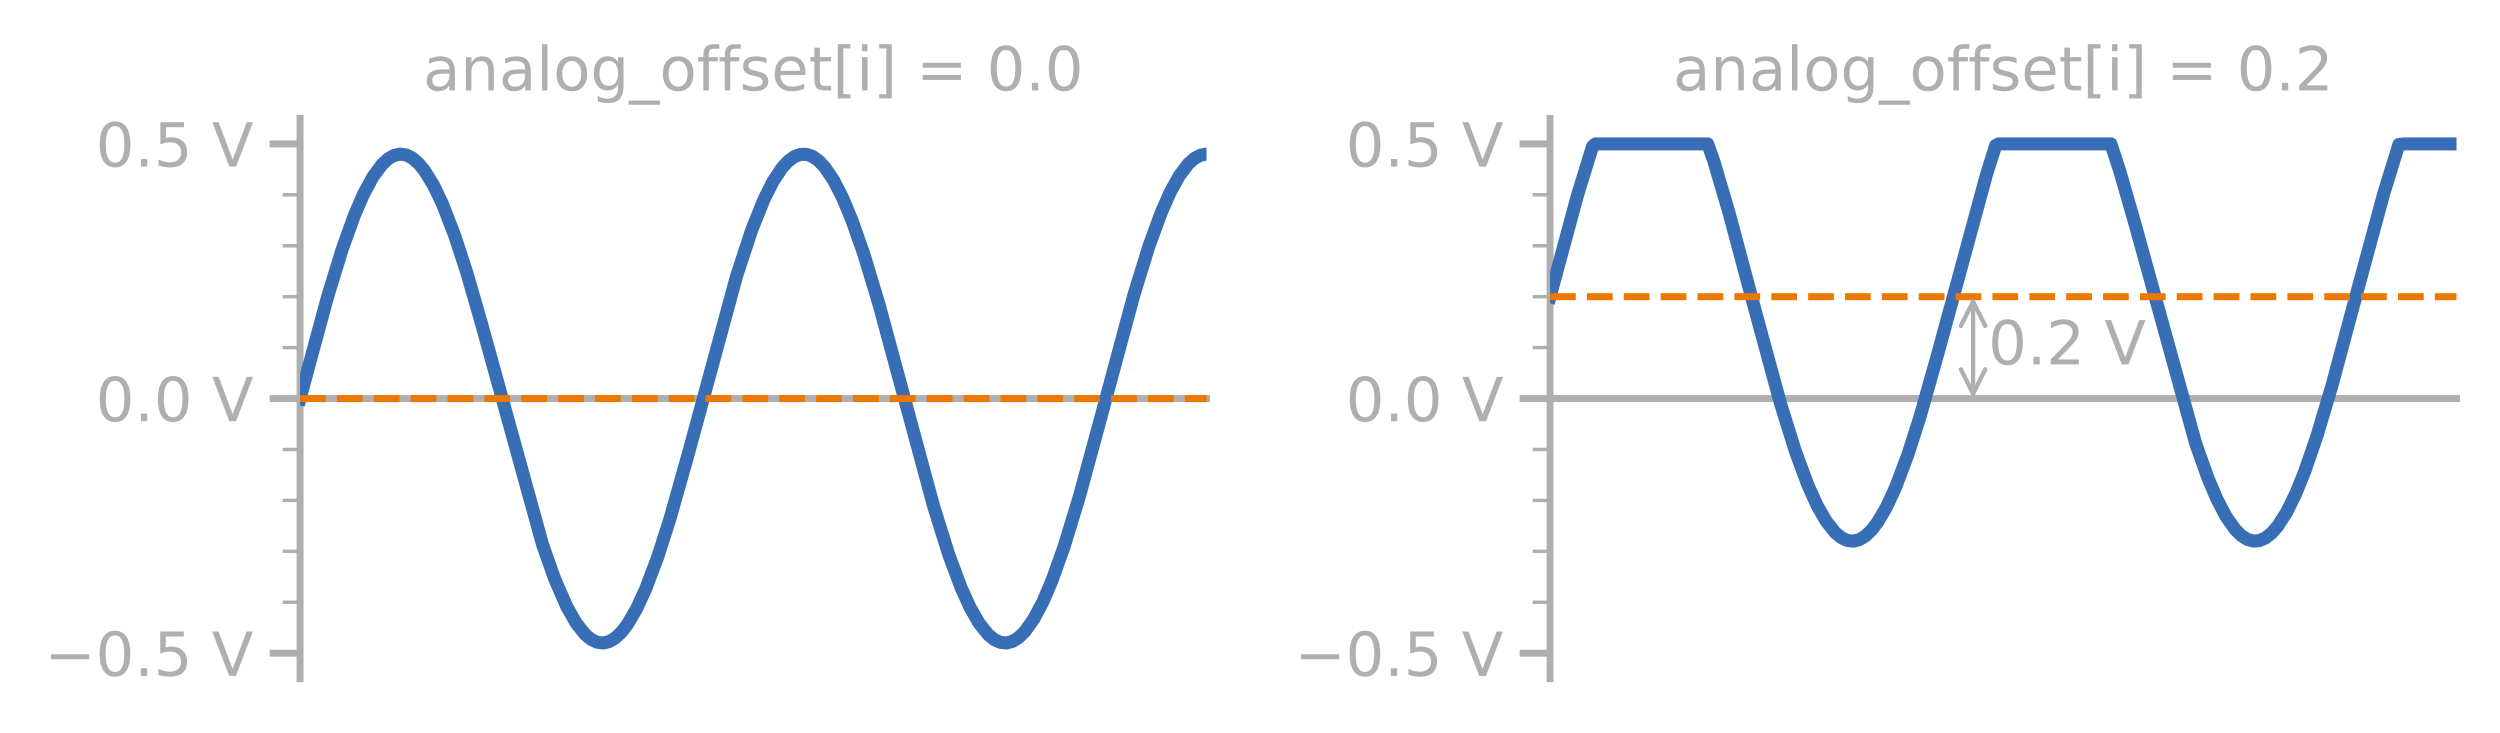
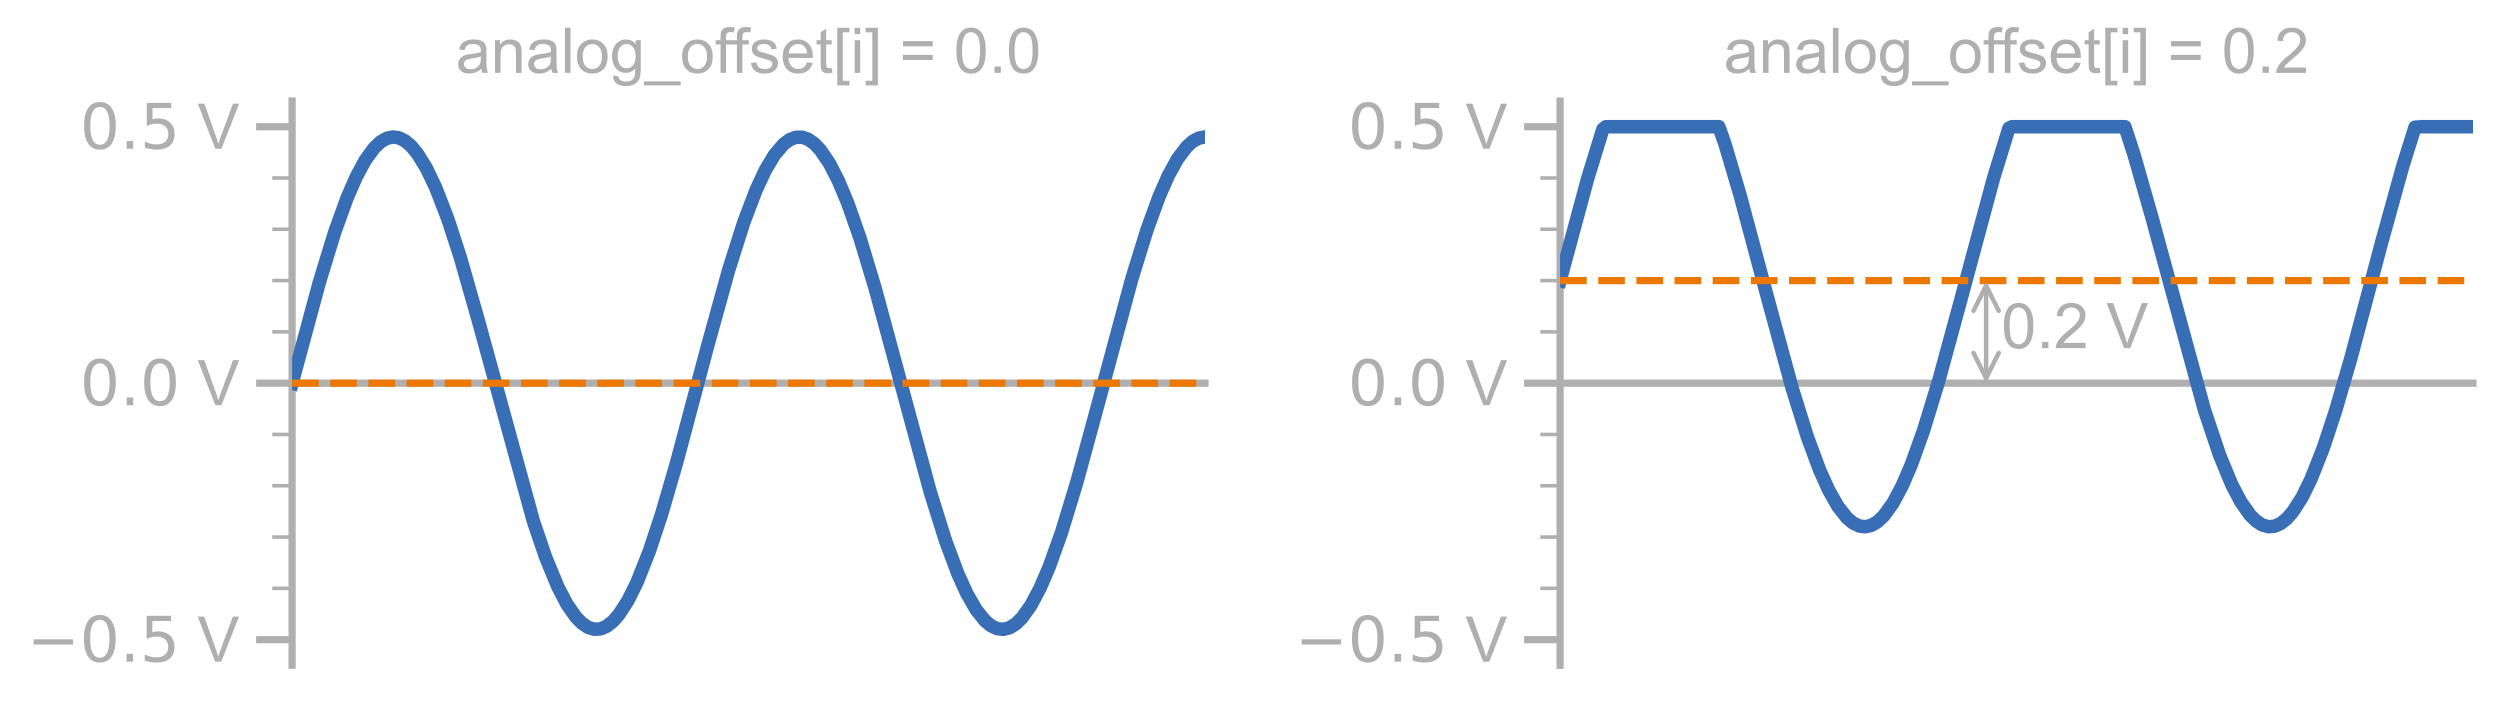
- <svg xmlns="http://www.w3.org/2000/svg" xmlns:xlink="http://www.w3.org/1999/xlink" width="287.53pt" height="84.267pt" viewBox="0 0 287.53 84.267" version="1.1">
+ <svg xmlns="http://www.w3.org/2000/svg" xmlns:xlink="http://www.w3.org/1999/xlink" width="277.829pt" height="77.981pt" viewBox="0 0 277.829 77.981" version="1.1">
  <defs>
    <style type="text/css">*{stroke-linejoin: round; stroke-linecap: butt}</style>
  </defs>
  <g id="figure_1">
    <g id="patch_1">
-       <path d="M 0 84.267  L 287.53 84.267  L 287.53 0  L 0 0  L 0 84.267  z " style="fill: none" />
+       <path d="M 0 77.981  L 277.829 77.981  L 277.829 0  L 0 0  L 0 77.981  z " style="fill: none" />
    </g>
    <g id="axes_1">
      <g id="patch_2">
-         <path d="M 34.511 78.056  L 138.765 78.056  L 138.765 13.622  L 34.511 13.622  L 34.511 78.056  z " style="fill: none" />
+         <path d="M 32.46 73.935  L 133.915 73.935  L 133.915 11.231  L 32.46 11.231  L 32.46 73.935  z " style="fill: none" />
      </g>
      <g id="matplotlib.axis_1" />
      <g id="matplotlib.axis_2">
        <g id="ytick_1">
          <g id="line2d_1">
            <defs>
-               <path id="m5d12e44355" d="M 0 0  L -3.5 0  " style="stroke: #afafaf; stroke-width: 0.8" />
+               <path id="m28d0543c07" d="M 0 0  L -4 0  " style="stroke: #afafaf; stroke-width: 0.8" />
            </defs>
            <g>
-               <use xlink:href="#m5d12e44355" x="34.511" y="75.127" style="fill: #afafaf; stroke: #afafaf; stroke-width: 0.8" />
+               <use xlink:href="#m28d0543c07" x="32.46" y="71.084" style="fill: #afafaf; stroke: #afafaf; stroke-width: 0.8" />
            </g>
          </g>
          <g id="text_1">
-             <g style="fill: #afafaf" transform="translate(5.130762 77.78649) scale(0.07 -0.07)">
+             <g style="fill: #afafaf" transform="translate(3 73.58971) scale(0.07 -0.07)">
              <defs>
                <path id="DejaVuSans-2212" d="M 678 2272  L 4684 2272  L 4684 1741  L 678 1741  L 678 2272  z " transform="scale(0.015625)" />
                <path id="DejaVuSans-30" d="M 2034 4250  Q 1547 4250 1301 3770  Q 1056 3291 1056 2328  Q 1056 1369 1301 889  Q 1547 409 2034 409  Q 2525 409 2770 889  Q 3016 1369 3016 2328  Q 3016 3291 2770 3770  Q 2525 4250 2034 4250  z M 2034 4750  Q 2819 4750 3233 4129  Q 3647 3509 3647 2328  Q 3647 1150 3233 529  Q 2819 -91 2034 -91  Q 1250 -91 836 529  Q 422 1150 422 2328  Q 422 3509 836 4129  Q 1250 4750 2034 4750  z " transform="scale(0.015625)" />
                <path id="DejaVuSans-2e" d="M 684 794  L 1344 794  L 1344 0  L 684 0  L 684 794  z " transform="scale(0.015625)" />
                <path id="DejaVuSans-35" d="M 691 4666  L 3169 4666  L 3169 4134  L 1269 4134  L 1269 2991  Q 1406 3038 1543 3061  Q 1681 3084 1819 3084  Q 2600 3084 3056 2656  Q 3513 2228 3513 1497  Q 3513 744 3044 326  Q 2575 -91 1722 -91  Q 1428 -91 1123 -41  Q 819 9 494 109  L 494 744  Q 775 591 1075 516  Q 1375 441 1709 441  Q 2250 441 2565 725  Q 2881 1009 2881 1497  Q 2881 1984 2565 2268  Q 2250 2553 1709 2553  Q 1456 2553 1204 2497  Q 953 2441 691 2322  L 691 4666  z " transform="scale(0.015625)" />
-                 <path id="DejaVuSans-20" transform="scale(0.015625)" />
-                 <path id="DejaVuSans-56" d="M 1831 0  L 50 4666  L 709 4666  L 2188 738  L 3669 4666  L 4325 4666  L 2547 0  L 1831 0  z " transform="scale(0.015625)" />
+                 <path id="ArialMT-20" transform="scale(0.015625)" />
+                 <path id="ArialMT-56" d="M 1803 0  L 28 4581  L 684 4581  L 1875 1253  Q 2019 853 2116 503  Q 2222 878 2363 1253  L 3600 4581  L 4219 4581  L 2425 0  L 1803 0  z " transform="scale(0.015625)" />
              </defs>
              <use xlink:href="#DejaVuSans-2212" transform="translate(0 0.78125)" />
              <use xlink:href="#DejaVuSans-30" transform="translate(83.78906 0.78125)" />
              <use xlink:href="#DejaVuSans-2e" transform="translate(147.4121 0.78125)" />
              <use xlink:href="#DejaVuSans-35" transform="translate(179.1992 0.78125)" />
-               <use xlink:href="#DejaVuSans-20" transform="translate(242.8223 0.78125)" />
-               <use xlink:href="#DejaVuSans-56" transform="translate(274.6094 0.78125)" />
+               <use xlink:href="#ArialMT-20" transform="translate(242.8223 0.78125)" />
+               <use xlink:href="#ArialMT-56" transform="translate(270.6055 0.78125)" />
            </g>
          </g>
        </g>
        <g id="ytick_2">
          <g id="line2d_2">
            <g>
-               <use xlink:href="#m5d12e44355" x="34.511" y="45.839" style="fill: #afafaf; stroke: #afafaf; stroke-width: 0.8" />
+               <use xlink:href="#m28d0543c07" x="32.46" y="42.583" style="fill: #afafaf; stroke: #afafaf; stroke-width: 0.8" />
            </g>
          </g>
          <g id="text_2">
-             <g style="fill: #afafaf" transform="translate(11.01076 48.49824) scale(0.07 -0.07)">
+             <g style="fill: #afafaf" transform="translate(8.88 45.08804) scale(0.07 -0.07)">
              <use xlink:href="#DejaVuSans-30" transform="translate(0 0.78125)" />
              <use xlink:href="#DejaVuSans-2e" transform="translate(63.62305 0.78125)" />
              <use xlink:href="#DejaVuSans-30" transform="translate(95.41016 0.78125)" />
-               <use xlink:href="#DejaVuSans-20" transform="translate(159.0332 0.78125)" />
-               <use xlink:href="#DejaVuSans-56" transform="translate(190.8203 0.78125)" />
+               <use xlink:href="#ArialMT-20" transform="translate(159.0332 0.78125)" />
+               <use xlink:href="#ArialMT-56" transform="translate(186.8164 0.78125)" />
            </g>
          </g>
        </g>
        <g id="ytick_3">
          <g id="line2d_3">
            <g>
-               <use xlink:href="#m5d12e44355" x="34.511" y="16.551" style="fill: #afafaf; stroke: #afafaf; stroke-width: 0.8" />
+               <use xlink:href="#m28d0543c07" x="32.46" y="14.081" style="fill: #afafaf; stroke: #afafaf; stroke-width: 0.8" />
            </g>
          </g>
          <g id="text_3">
-             <g style="fill: #afafaf" transform="translate(11.01076 19.20999) scale(0.07 -0.07)">
+             <g style="fill: #afafaf" transform="translate(8.88 16.58637) scale(0.07 -0.07)">
              <use xlink:href="#DejaVuSans-30" transform="translate(0 0.78125)" />
              <use xlink:href="#DejaVuSans-2e" transform="translate(63.62305 0.78125)" />
              <use xlink:href="#DejaVuSans-35" transform="translate(95.41016 0.78125)" />
-               <use xlink:href="#DejaVuSans-20" transform="translate(159.0332 0.78125)" />
-               <use xlink:href="#DejaVuSans-56" transform="translate(190.8203 0.78125)" />
+               <use xlink:href="#ArialMT-20" transform="translate(159.0332 0.78125)" />
+               <use xlink:href="#ArialMT-56" transform="translate(186.8164 0.78125)" />
            </g>
          </g>
        </g>
        <g id="ytick_4">
          <g id="line2d_4">
            <defs>
-               <path id="macd63ed958" d="M 0 0  L -2 0  " style="stroke: #afafaf; stroke-width: 0.4" />
+               <path id="m42f741a710" d="M 0 0  L -2.2 0  " style="stroke: #afafaf; stroke-width: 0.4" />
            </defs>
            <g>
-               <use xlink:href="#macd63ed958" x="34.511" y="69.269" style="fill: #afafaf; stroke: #afafaf; stroke-width: 0.4" />
+               <use xlink:href="#m42f741a710" x="32.46" y="65.384" style="fill: #afafaf; stroke: #afafaf; stroke-width: 0.4" />
            </g>
          </g>
        </g>
        <g id="ytick_5">
          <g id="line2d_5">
            <g>
-               <use xlink:href="#macd63ed958" x="34.511" y="63.412" style="fill: #afafaf; stroke: #afafaf; stroke-width: 0.4" />
+               <use xlink:href="#m42f741a710" x="32.46" y="59.684" style="fill: #afafaf; stroke: #afafaf; stroke-width: 0.4" />
            </g>
          </g>
        </g>
        <g id="ytick_6">
          <g id="line2d_6">
            <g>
-               <use xlink:href="#macd63ed958" x="34.511" y="57.554" style="fill: #afafaf; stroke: #afafaf; stroke-width: 0.4" />
+               <use xlink:href="#m42f741a710" x="32.46" y="53.983" style="fill: #afafaf; stroke: #afafaf; stroke-width: 0.4" />
            </g>
          </g>
        </g>
        <g id="ytick_7">
          <g id="line2d_7">
            <g>
-               <use xlink:href="#macd63ed958" x="34.511" y="51.696" style="fill: #afafaf; stroke: #afafaf; stroke-width: 0.4" />
+               <use xlink:href="#m42f741a710" x="32.46" y="48.283" style="fill: #afafaf; stroke: #afafaf; stroke-width: 0.4" />
            </g>
          </g>
        </g>
        <g id="ytick_8">
          <g id="line2d_8">
            <g>
-               <use xlink:href="#macd63ed958" x="34.511" y="39.981" style="fill: #afafaf; stroke: #afafaf; stroke-width: 0.4" />
+               <use xlink:href="#m42f741a710" x="32.46" y="36.882" style="fill: #afafaf; stroke: #afafaf; stroke-width: 0.4" />
            </g>
          </g>
        </g>
        <g id="ytick_9">
          <g id="line2d_9">
            <g>
-               <use xlink:href="#macd63ed958" x="34.511" y="34.123" style="fill: #afafaf; stroke: #afafaf; stroke-width: 0.4" />
+               <use xlink:href="#m42f741a710" x="32.46" y="31.182" style="fill: #afafaf; stroke: #afafaf; stroke-width: 0.4" />
            </g>
          </g>
        </g>
        <g id="ytick_10">
          <g id="line2d_10">
            <g>
-               <use xlink:href="#macd63ed958" x="34.511" y="28.266" style="fill: #afafaf; stroke: #afafaf; stroke-width: 0.4" />
+               <use xlink:href="#m42f741a710" x="32.46" y="25.482" style="fill: #afafaf; stroke: #afafaf; stroke-width: 0.4" />
            </g>
          </g>
        </g>
        <g id="ytick_11">
          <g id="line2d_11">
            <g>
-               <use xlink:href="#macd63ed958" x="34.511" y="22.408" style="fill: #afafaf; stroke: #afafaf; stroke-width: 0.4" />
+               <use xlink:href="#m42f741a710" x="32.46" y="19.781" style="fill: #afafaf; stroke: #afafaf; stroke-width: 0.4" />
            </g>
          </g>
        </g>
      </g>
      <g id="patch_3">
-         <path d="M 34.511 78.056  L 34.511 13.622  " style="fill: none; stroke: #afafaf; stroke-width: 0.8; stroke-linejoin: miter; stroke-linecap: square" />
+         <path d="M 32.46 73.935  L 32.46 11.231  " style="fill: none; stroke: #afafaf; stroke-width: 0.8; stroke-linejoin: miter; stroke-linecap: square" />
      </g>
      <g id="patch_4">
-         <path d="M 34.511 45.839  L 138.765 45.839  " style="fill: none; stroke: #afafaf; stroke-width: 0.8; stroke-linejoin: miter; stroke-linecap: square" />
+         <path d="M 32.46 42.583  L 133.915 42.583  " style="fill: none; stroke: #afafaf; stroke-width: 0.8; stroke-linejoin: miter; stroke-linecap: square" />
      </g>
      <g id="text_4">
-         <g style="fill: #afafaf" transform="translate(48.66245 10.4) scale(0.07 -0.07)">
+         <g style="fill: #afafaf" transform="translate(50.65696 8.095781) scale(0.07 -0.07)">
          <defs>
-             <path id="DejaVuSans-61" d="M 2194 1759  Q 1497 1759 1228 1600  Q 959 1441 959 1056  Q 959 750 1161 570  Q 1363 391 1709 391  Q 2188 391 2477 730  Q 2766 1069 2766 1631  L 2766 1759  L 2194 1759  z M 3341 1997  L 3341 0  L 2766 0  L 2766 531  Q 2569 213 2275 61  Q 1981 -91 1556 -91  Q 1019 -91 701 211  Q 384 513 384 1019  Q 384 1609 779 1909  Q 1175 2209 1959 2209  L 2766 2209  L 2766 2266  Q 2766 2663 2505 2880  Q 2244 3097 1772 3097  Q 1472 3097 1187 3025  Q 903 2953 641 2809  L 641 3341  Q 956 3463 1253 3523  Q 1550 3584 1831 3584  Q 2591 3584 2966 3190  Q 3341 2797 3341 1997  z " transform="scale(0.015625)" />
-             <path id="DejaVuSans-6e" d="M 3513 2113  L 3513 0  L 2938 0  L 2938 2094  Q 2938 2591 2744 2837  Q 2550 3084 2163 3084  Q 1697 3084 1428 2787  Q 1159 2491 1159 1978  L 1159 0  L 581 0  L 581 3500  L 1159 3500  L 1159 2956  Q 1366 3272 1645 3428  Q 1925 3584 2291 3584  Q 2894 3584 3203 3211  Q 3513 2838 3513 2113  z " transform="scale(0.015625)" />
-             <path id="DejaVuSans-6c" d="M 603 4863  L 1178 4863  L 1178 0  L 603 0  L 603 4863  z " transform="scale(0.015625)" />
-             <path id="DejaVuSans-6f" d="M 1959 3097  Q 1497 3097 1228 2736  Q 959 2375 959 1747  Q 959 1119 1226 758  Q 1494 397 1959 397  Q 2419 397 2687 759  Q 2956 1122 2956 1747  Q 2956 2369 2687 2733  Q 2419 3097 1959 3097  z M 1959 3584  Q 2709 3584 3137 3096  Q 3566 2609 3566 1747  Q 3566 888 3137 398  Q 2709 -91 1959 -91  Q 1206 -91 779 398  Q 353 888 353 1747  Q 353 2609 779 3096  Q 1206 3584 1959 3584  z " transform="scale(0.015625)" />
-             <path id="DejaVuSans-67" d="M 2906 1791  Q 2906 2416 2648 2759  Q 2391 3103 1925 3103  Q 1463 3103 1205 2759  Q 947 2416 947 1791  Q 947 1169 1205 825  Q 1463 481 1925 481  Q 2391 481 2648 825  Q 2906 1169 2906 1791  z M 3481 434  Q 3481 -459 3084 -895  Q 2688 -1331 1869 -1331  Q 1566 -1331 1297 -1286  Q 1028 -1241 775 -1147  L 775 -588  Q 1028 -725 1275 -790  Q 1522 -856 1778 -856  Q 2344 -856 2625 -561  Q 2906 -266 2906 331  L 2906 616  Q 2728 306 2450 153  Q 2172 0 1784 0  Q 1141 0 747 490  Q 353 981 353 1791  Q 353 2603 747 3093  Q 1141 3584 1784 3584  Q 2172 3584 2450 3431  Q 2728 3278 2906 2969  L 2906 3500  L 3481 3500  L 3481 434  z " transform="scale(0.015625)" />
-             <path id="DejaVuSans-5f" d="M 3263 -1063  L 3263 -1509  L -63 -1509  L -63 -1063  L 3263 -1063  z " transform="scale(0.015625)" />
-             <path id="DejaVuSans-66" d="M 2375 4863  L 2375 4384  L 1825 4384  Q 1516 4384 1395 4259  Q 1275 4134 1275 3809  L 1275 3500  L 2222 3500  L 2222 3053  L 1275 3053  L 1275 0  L 697 0  L 697 3053  L 147 3053  L 147 3500  L 697 3500  L 697 3744  Q 697 4328 969 4595  Q 1241 4863 1831 4863  L 2375 4863  z " transform="scale(0.015625)" />
-             <path id="DejaVuSans-73" d="M 2834 3397  L 2834 2853  Q 2591 2978 2328 3040  Q 2066 3103 1784 3103  Q 1356 3103 1142 2972  Q 928 2841 928 2578  Q 928 2378 1081 2264  Q 1234 2150 1697 2047  L 1894 2003  Q 2506 1872 2764 1633  Q 3022 1394 3022 966  Q 3022 478 2636 193  Q 2250 -91 1575 -91  Q 1294 -91 989 -36  Q 684 19 347 128  L 347 722  Q 666 556 975 473  Q 1284 391 1588 391  Q 1994 391 2212 530  Q 2431 669 2431 922  Q 2431 1156 2273 1281  Q 2116 1406 1581 1522  L 1381 1569  Q 847 1681 609 1914  Q 372 2147 372 2553  Q 372 3047 722 3315  Q 1072 3584 1716 3584  Q 2034 3584 2315 3537  Q 2597 3491 2834 3397  z " transform="scale(0.015625)" />
-             <path id="DejaVuSans-65" d="M 3597 1894  L 3597 1613  L 953 1613  Q 991 1019 1311 708  Q 1631 397 2203 397  Q 2534 397 2845 478  Q 3156 559 3463 722  L 3463 178  Q 3153 47 2828 -22  Q 2503 -91 2169 -91  Q 1331 -91 842 396  Q 353 884 353 1716  Q 353 2575 817 3079  Q 1281 3584 2069 3584  Q 2775 3584 3186 3129  Q 3597 2675 3597 1894  z M 3022 2063  Q 3016 2534 2758 2815  Q 2500 3097 2075 3097  Q 1594 3097 1305 2825  Q 1016 2553 972 2059  L 3022 2063  z " transform="scale(0.015625)" />
-             <path id="DejaVuSans-74" d="M 1172 4494  L 1172 3500  L 2356 3500  L 2356 3053  L 1172 3053  L 1172 1153  Q 1172 725 1289 603  Q 1406 481 1766 481  L 2356 481  L 2356 0  L 1766 0  Q 1100 0 847 248  Q 594 497 594 1153  L 594 3053  L 172 3053  L 172 3500  L 594 3500  L 594 4494  L 1172 4494  z " transform="scale(0.015625)" />
-             <path id="DejaVuSans-5b" d="M 550 4863  L 1875 4863  L 1875 4416  L 1125 4416  L 1125 -397  L 1875 -397  L 1875 -844  L 550 -844  L 550 4863  z " transform="scale(0.015625)" />
-             <path id="DejaVuSans-69" d="M 603 3500  L 1178 3500  L 1178 0  L 603 0  L 603 3500  z M 603 4863  L 1178 4863  L 1178 4134  L 603 4134  L 603 4863  z " transform="scale(0.015625)" />
-             <path id="DejaVuSans-5d" d="M 1947 4863  L 1947 -844  L 622 -844  L 622 -397  L 1369 -397  L 1369 4416  L 622 4416  L 622 4863  L 1947 4863  z " transform="scale(0.015625)" />
-             <path id="DejaVuSans-3d" d="M 678 2906  L 4684 2906  L 4684 2381  L 678 2381  L 678 2906  z M 678 1631  L 4684 1631  L 4684 1100  L 678 1100  L 678 1631  z " transform="scale(0.015625)" />
+             <path id="ArialMT-61" d="M 2588 409  Q 2275 144 1986 34  Q 1697 -75 1366 -75  Q 819 -75 525 192  Q 231 459 231 875  Q 231 1119 342 1320  Q 453 1522 633 1644  Q 813 1766 1038 1828  Q 1203 1872 1538 1913  Q 2219 1994 2541 2106  Q 2544 2222 2544 2253  Q 2544 2597 2384 2738  Q 2169 2928 1744 2928  Q 1347 2928 1158 2789  Q 969 2650 878 2297  L 328 2372  Q 403 2725 575 2942  Q 747 3159 1072 3276  Q 1397 3394 1825 3394  Q 2250 3394 2515 3294  Q 2781 3194 2906 3042  Q 3031 2891 3081 2659  Q 3109 2516 3109 2141  L 3109 1391  Q 3109 606 3145 398  Q 3181 191 3288 0  L 2700 0  Q 2613 175 2588 409  z M 2541 1666  Q 2234 1541 1622 1453  Q 1275 1403 1131 1340  Q 988 1278 909 1158  Q 831 1038 831 891  Q 831 666 1001 516  Q 1172 366 1500 366  Q 1825 366 2078 508  Q 2331 650 2450 897  Q 2541 1088 2541 1459  L 2541 1666  z " transform="scale(0.015625)" />
+             <path id="ArialMT-6e" d="M 422 0  L 422 3319  L 928 3319  L 928 2847  Q 1294 3394 1984 3394  Q 2284 3394 2536 3286  Q 2788 3178 2913 3003  Q 3038 2828 3088 2588  Q 3119 2431 3119 2041  L 3119 0  L 2556 0  L 2556 2019  Q 2556 2363 2490 2533  Q 2425 2703 2258 2804  Q 2091 2906 1866 2906  Q 1506 2906 1245 2678  Q 984 2450 984 1813  L 984 0  L 422 0  z " transform="scale(0.015625)" />
+             <path id="ArialMT-6c" d="M 409 0  L 409 4581  L 972 4581  L 972 0  L 409 0  z " transform="scale(0.015625)" />
+             <path id="ArialMT-6f" d="M 213 1659  Q 213 2581 725 3025  Q 1153 3394 1769 3394  Q 2453 3394 2887 2945  Q 3322 2497 3322 1706  Q 3322 1066 3130 698  Q 2938 331 2570 128  Q 2203 -75 1769 -75  Q 1072 -75 642 372  Q 213 819 213 1659  z M 791 1659  Q 791 1022 1069 705  Q 1347 388 1769 388  Q 2188 388 2466 706  Q 2744 1025 2744 1678  Q 2744 2294 2464 2611  Q 2184 2928 1769 2928  Q 1347 2928 1069 2612  Q 791 2297 791 1659  z " transform="scale(0.015625)" />
+             <path id="ArialMT-67" d="M 319 -275  L 866 -356  Q 900 -609 1056 -725  Q 1266 -881 1628 -881  Q 2019 -881 2231 -725  Q 2444 -569 2519 -288  Q 2563 -116 2559 434  Q 2191 0 1641 0  Q 956 0 581 494  Q 206 988 206 1678  Q 206 2153 378 2554  Q 550 2956 876 3175  Q 1203 3394 1644 3394  Q 2231 3394 2613 2919  L 2613 3319  L 3131 3319  L 3131 450  Q 3131 -325 2973 -648  Q 2816 -972 2473 -1159  Q 2131 -1347 1631 -1347  Q 1038 -1347 672 -1080  Q 306 -813 319 -275  z M 784 1719  Q 784 1066 1043 766  Q 1303 466 1694 466  Q 2081 466 2343 764  Q 2606 1063 2606 1700  Q 2606 2309 2336 2618  Q 2066 2928 1684 2928  Q 1309 2928 1046 2623  Q 784 2319 784 1719  z " transform="scale(0.015625)" />
+             <path id="ArialMT-5f" d="M -97 -1272  L -97 -866  L 3631 -866  L 3631 -1272  L -97 -1272  z " transform="scale(0.015625)" />
+             <path id="ArialMT-66" d="M 556 0  L 556 2881  L 59 2881  L 59 3319  L 556 3319  L 556 3672  Q 556 4006 616 4169  Q 697 4388 901 4523  Q 1106 4659 1475 4659  Q 1713 4659 2000 4603  L 1916 4113  Q 1741 4144 1584 4144  Q 1328 4144 1222 4034  Q 1116 3925 1116 3625  L 1116 3319  L 1763 3319  L 1763 2881  L 1116 2881  L 1116 0  L 556 0  z " transform="scale(0.015625)" />
+             <path id="ArialMT-73" d="M 197 991  L 753 1078  Q 800 744 1014 566  Q 1228 388 1613 388  Q 2000 388 2187 545  Q 2375 703 2375 916  Q 2375 1106 2209 1216  Q 2094 1291 1634 1406  Q 1016 1563 777 1677  Q 538 1791 414 1992  Q 291 2194 291 2438  Q 291 2659 392 2848  Q 494 3038 669 3163  Q 800 3259 1026 3326  Q 1253 3394 1513 3394  Q 1903 3394 2198 3281  Q 2494 3169 2634 2976  Q 2775 2784 2828 2463  L 2278 2388  Q 2241 2644 2061 2787  Q 1881 2931 1553 2931  Q 1166 2931 1000 2803  Q 834 2675 834 2503  Q 834 2394 903 2306  Q 972 2216 1119 2156  Q 1203 2125 1616 2013  Q 2213 1853 2448 1751  Q 2684 1650 2818 1456  Q 2953 1263 2953 975  Q 2953 694 2789 445  Q 2625 197 2315 61  Q 2006 -75 1616 -75  Q 969 -75 630 194  Q 291 463 197 991  z " transform="scale(0.015625)" />
+             <path id="ArialMT-65" d="M 2694 1069  L 3275 997  Q 3138 488 2766 206  Q 2394 -75 1816 -75  Q 1088 -75 661 373  Q 234 822 234 1631  Q 234 2469 665 2931  Q 1097 3394 1784 3394  Q 2450 3394 2872 2941  Q 3294 2488 3294 1666  Q 3294 1616 3291 1516  L 816 1516  Q 847 969 1125 678  Q 1403 388 1819 388  Q 2128 388 2347 550  Q 2566 713 2694 1069  z M 847 1978  L 2700 1978  Q 2663 2397 2488 2606  Q 2219 2931 1791 2931  Q 1403 2931 1139 2672  Q 875 2413 847 1978  z " transform="scale(0.015625)" />
+             <path id="ArialMT-74" d="M 1650 503  L 1731 6  Q 1494 -44 1306 -44  Q 1000 -44 831 53  Q 663 150 594 308  Q 525 466 525 972  L 525 2881  L 113 2881  L 113 3319  L 525 3319  L 525 4141  L 1084 4478  L 1084 3319  L 1650 3319  L 1650 2881  L 1084 2881  L 1084 941  Q 1084 700 1114 631  Q 1144 563 1211 522  Q 1278 481 1403 481  Q 1497 481 1650 503  z " transform="scale(0.015625)" />
+             <path id="ArialMT-5b" d="M 434 -1272  L 434 4581  L 1675 4581  L 1675 4116  L 997 4116  L 997 -806  L 1675 -806  L 1675 -1272  L 434 -1272  z " transform="scale(0.015625)" />
+             <path id="ArialMT-69" d="M 425 3934  L 425 4581  L 988 4581  L 988 3934  L 425 3934  z M 425 0  L 425 3319  L 988 3319  L 988 0  L 425 0  z " transform="scale(0.015625)" />
+             <path id="ArialMT-5d" d="M 1363 -1272  L 122 -1272  L 122 -806  L 800 -806  L 800 4116  L 122 4116  L 122 4581  L 1363 4581  L 1363 -1272  z " transform="scale(0.015625)" />
+             <path id="ArialMT-3d" d="M 3381 2694  L 356 2694  L 356 3219  L 3381 3219  L 3381 2694  z M 3381 1303  L 356 1303  L 356 1828  L 3381 1828  L 3381 1303  z " transform="scale(0.015625)" />
+             <path id="ArialMT-30" d="M 266 2259  Q 266 3072 433 3567  Q 600 4063 929 4331  Q 1259 4600 1759 4600  Q 2128 4600 2406 4451  Q 2684 4303 2865 4023  Q 3047 3744 3150 3342  Q 3253 2941 3253 2259  Q 3253 1453 3087 958  Q 2922 463 2592 192  Q 2263 -78 1759 -78  Q 1097 -78 719 397  Q 266 969 266 2259  z M 844 2259  Q 844 1131 1108 757  Q 1372 384 1759 384  Q 2147 384 2411 759  Q 2675 1134 2675 2259  Q 2675 3391 2411 3762  Q 2147 4134 1753 4134  Q 1366 4134 1134 3806  Q 844 3388 844 2259  z " transform="scale(0.015625)" />
+             <path id="ArialMT-2e" d="M 581 0  L 581 641  L 1222 641  L 1222 0  L 581 0  z " transform="scale(0.015625)" />
          </defs>
-           <use xlink:href="#DejaVuSans-61" />
-           <use xlink:href="#DejaVuSans-6e" x="61.279" />
-           <use xlink:href="#DejaVuSans-61" x="124.658" />
-           <use xlink:href="#DejaVuSans-6c" x="185.938" />
-           <use xlink:href="#DejaVuSans-6f" x="213.721" />
-           <use xlink:href="#DejaVuSans-67" x="274.902" />
-           <use xlink:href="#DejaVuSans-5f" x="338.379" />
-           <use xlink:href="#DejaVuSans-6f" x="388.379" />
-           <use xlink:href="#DejaVuSans-66" x="449.561" />
-           <use xlink:href="#DejaVuSans-66" x="484.766" />
-           <use xlink:href="#DejaVuSans-73" x="519.971" />
-           <use xlink:href="#DejaVuSans-65" x="572.07" />
-           <use xlink:href="#DejaVuSans-74" x="633.594" />
-           <use xlink:href="#DejaVuSans-5b" x="672.803" />
-           <use xlink:href="#DejaVuSans-69" x="711.816" />
-           <use xlink:href="#DejaVuSans-5d" x="739.6" />
-           <use xlink:href="#DejaVuSans-20" x="778.613" />
-           <use xlink:href="#DejaVuSans-3d" x="810.4" />
-           <use xlink:href="#DejaVuSans-20" x="894.189" />
-           <use xlink:href="#DejaVuSans-30" x="925.977" />
-           <use xlink:href="#DejaVuSans-2e" x="989.6" />
-           <use xlink:href="#DejaVuSans-30" x="1021.387" />
+           <use xlink:href="#ArialMT-61" />
+           <use xlink:href="#ArialMT-6e" transform="translate(55.61523 0)" />
+           <use xlink:href="#ArialMT-61" transform="translate(111.2305 0)" />
+           <use xlink:href="#ArialMT-6c" transform="translate(166.8457 0)" />
+           <use xlink:href="#ArialMT-6f" transform="translate(189.0625 0)" />
+           <use xlink:href="#ArialMT-67" transform="translate(244.6777 0)" />
+           <use xlink:href="#ArialMT-5f" transform="translate(300.293 0)" />
+           <use xlink:href="#ArialMT-6f" transform="translate(355.9082 0)" />
+           <use xlink:href="#ArialMT-66" transform="translate(411.5234 0)" />
+           <use xlink:href="#ArialMT-66" transform="translate(437.5566 0)" />
+           <use xlink:href="#ArialMT-73" transform="translate(465.3398 0)" />
+           <use xlink:href="#ArialMT-65" transform="translate(515.3398 0)" />
+           <use xlink:href="#ArialMT-74" transform="translate(570.9551 0)" />
+           <use xlink:href="#ArialMT-5b" transform="translate(598.7383 0)" />
+           <use xlink:href="#ArialMT-69" transform="translate(626.5215 0)" />
+           <use xlink:href="#ArialMT-5d" transform="translate(648.7383 0)" />
+           <use xlink:href="#ArialMT-20" transform="translate(676.5215 0)" />
+           <use xlink:href="#ArialMT-3d" transform="translate(704.3047 0)" />
+           <use xlink:href="#ArialMT-20" transform="translate(762.7031 0)" />
+           <use xlink:href="#ArialMT-30" transform="translate(790.4863 0)" />
+           <use xlink:href="#ArialMT-2e" transform="translate(846.1016 0)" />
+           <use xlink:href="#ArialMT-30" transform="translate(873.8848 0)" />
        </g>
      </g>
      <g id="line2d_12">
-         <path d="M 34.511 45.839  L 37.649 34.232  L 39.392 28.557  L 40.787 24.695  L 41.833 22.288  L 42.879 20.353  L 43.925 18.93  L 44.622 18.28  L 45.32 17.877  L 46.017 17.724  L 46.714 17.821  L 47.412 18.169  L 48.109 18.765  L 48.807 19.602  L 49.853 21.294  L 50.899 23.48  L 52.293 27.084  L 53.688 31.356  L 55.431 37.403  L 62.405 62.651  L 63.8 66.588  L 65.194 69.785  L 66.24 71.628  L 67.286 72.952  L 67.984 73.534  L 68.681 73.868  L 69.378 73.952  L 70.076 73.785  L 70.773 73.367  L 71.471 72.704  L 72.168 71.801  L 73.214 70.014  L 74.26 67.742  L 75.655 64.037  L 77.049 59.683  L 79.141 52.28  L 84.72 31.738  L 86.464 26.433  L 87.858 22.954  L 88.904 20.874  L 89.95 19.296  L 90.648 18.539  L 91.345 18.026  L 92.042 17.761  L 92.74 17.747  L 93.437 17.984  L 94.135 18.47  L 94.832 19.2  L 95.878 20.74  L 96.924 22.783  L 97.97 25.29  L 99.365 29.264  L 101.108 35.045  L 103.549 44.067  L 107.384 58.247  L 109.128 63.811  L 110.522 67.556  L 111.568 69.862  L 112.614 71.686  L 113.66 72.991  L 114.358 73.559  L 115.055 73.879  L 115.753 73.949  L 116.45 73.768  L 117.147 73.337  L 117.845 72.66  L 118.891 71.198  L 119.937 69.227  L 120.983 66.786  L 122.377 62.887  L 124.121 57.176  L 126.562 48.199  L 130.397 33.964  L 132.14 28.325  L 133.535 24.502  L 134.581 22.128  L 135.627 20.23  L 136.673 18.846  L 137.371 18.223  L 138.068 17.848  L 138.765 17.722  L 138.765 17.722  " clip-path="url(#p742993626d)" style="fill: none; stroke: #376eb5; stroke-width: 1.5; stroke-linecap: square" />
+         <path d="M 32.46 42.583  L 35.514 31.288  L 37.21 25.765  L 38.568 22.007  L 39.586 19.664  L 40.604 17.781  L 41.621 16.397  L 42.3 15.765  L 42.979 15.372  L 43.657 15.223  L 44.336 15.318  L 45.015 15.657  L 45.693 16.236  L 46.372 17.051  L 47.39 18.698  L 48.408 20.824  L 49.765 24.331  L 51.122 28.489  L 53.158 35.617  L 59.266 57.889  L 60.623 61.879  L 61.98 65.182  L 62.998 67.136  L 64.016 68.596  L 64.695 69.281  L 65.373 69.727  L 66.052 69.931  L 66.731 69.89  L 67.409 69.605  L 68.088 69.079  L 68.766 68.316  L 69.784 66.743  L 70.802 64.685  L 72.16 61.259  L 73.517 57.166  L 75.213 51.338  L 78.607 38.572  L 80.982 29.995  L 82.678 24.655  L 84.036 21.089  L 85.053 18.911  L 86.071 17.209  L 87.089 16.016  L 87.768 15.517  L 88.447 15.259  L 89.125 15.245  L 89.804 15.476  L 90.482 15.949  L 91.161 16.66  L 92.179 18.158  L 93.197 20.147  L 94.215 22.586  L 95.572 26.454  L 97.269 32.079  L 99.644 40.859  L 103.376 54.658  L 105.073 60.072  L 106.43 63.716  L 107.448 65.961  L 108.466 67.736  L 109.484 69.006  L 110.163 69.559  L 110.841 69.87  L 111.52 69.938  L 112.199 69.762  L 112.877 69.342  L 113.556 68.684  L 114.574 67.261  L 115.592 65.343  L 116.61 62.968  L 117.967 59.173  L 119.663 53.615  L 122.039 44.88  L 125.771 31.027  L 127.468 25.539  L 128.825 21.819  L 129.843 19.508  L 130.861 17.661  L 131.879 16.315  L 132.557 15.709  L 133.236 15.343  L 133.915 15.221  L 133.915 15.221  " clip-path="url(#p9d0cc5100d)" style="fill: none; stroke: #376eb5; stroke-width: 1.5; stroke-linecap: square" />
      </g>
      <g id="line2d_13">
-         <path d="M 34.511 45.839  L 138.765 45.839  " clip-path="url(#p742993626d)" style="fill: none; stroke-dasharray: 2.96,1.28; stroke-dashoffset: 0; stroke: #ed7800; stroke-width: 0.8" />
+         <path d="M 32.46 42.583  L 133.915 42.583  " clip-path="url(#p9d0cc5100d)" style="fill: none; stroke-dasharray: 2.96,1.28; stroke-dashoffset: 0; stroke: #ed7800; stroke-width: 0.8" />
      </g>
    </g>
    <g id="axes_2">
      <g id="patch_5">
-         <path d="M 178.276 78.056  L 282.53 78.056  L 282.53 13.622  L 178.276 13.622  L 178.276 78.056  z " style="fill: none" />
+         <path d="M 173.375 73.935  L 274.829 73.935  L 274.829 11.231  L 173.375 11.231  L 173.375 73.935  z " style="fill: none" />
      </g>
      <g id="matplotlib.axis_3" />
      <g id="matplotlib.axis_4">
        <g id="ytick_12">
          <g id="line2d_14">
            <g>
-               <use xlink:href="#m5d12e44355" x="178.276" y="75.127" style="fill: #afafaf; stroke: #afafaf; stroke-width: 0.8" />
+               <use xlink:href="#m28d0543c07" x="173.375" y="71.084" style="fill: #afafaf; stroke: #afafaf; stroke-width: 0.8" />
            </g>
          </g>
          <g id="text_5">
-             <g style="fill: #afafaf" transform="translate(148.896 77.78649) scale(0.07 -0.07)">
+             <g style="fill: #afafaf" transform="translate(143.9145 73.58971) scale(0.07 -0.07)">
              <use xlink:href="#DejaVuSans-2212" transform="translate(0 0.78125)" />
              <use xlink:href="#DejaVuSans-30" transform="translate(83.78906 0.78125)" />
              <use xlink:href="#DejaVuSans-2e" transform="translate(147.4121 0.78125)" />
              <use xlink:href="#DejaVuSans-35" transform="translate(179.1992 0.78125)" />
-               <use xlink:href="#DejaVuSans-20" transform="translate(242.8223 0.78125)" />
-               <use xlink:href="#DejaVuSans-56" transform="translate(274.6094 0.78125)" />
+               <use xlink:href="#ArialMT-20" transform="translate(242.8223 0.78125)" />
+               <use xlink:href="#ArialMT-56" transform="translate(270.6055 0.78125)" />
            </g>
          </g>
        </g>
        <g id="ytick_13">
          <g id="line2d_15">
            <g>
-               <use xlink:href="#m5d12e44355" x="178.276" y="45.839" style="fill: #afafaf; stroke: #afafaf; stroke-width: 0.8" />
+               <use xlink:href="#m28d0543c07" x="173.375" y="42.583" style="fill: #afafaf; stroke: #afafaf; stroke-width: 0.8" />
            </g>
          </g>
          <g id="text_6">
-             <g style="fill: #afafaf" transform="translate(154.776 48.49824) scale(0.07 -0.07)">
+             <g style="fill: #afafaf" transform="translate(149.7945 45.08804) scale(0.07 -0.07)">
              <use xlink:href="#DejaVuSans-30" transform="translate(0 0.78125)" />
              <use xlink:href="#DejaVuSans-2e" transform="translate(63.62305 0.78125)" />
              <use xlink:href="#DejaVuSans-30" transform="translate(95.41016 0.78125)" />
-               <use xlink:href="#DejaVuSans-20" transform="translate(159.0332 0.78125)" />
-               <use xlink:href="#DejaVuSans-56" transform="translate(190.8203 0.78125)" />
+               <use xlink:href="#ArialMT-20" transform="translate(159.0332 0.78125)" />
+               <use xlink:href="#ArialMT-56" transform="translate(186.8164 0.78125)" />
            </g>
          </g>
        </g>
        <g id="ytick_14">
          <g id="line2d_16">
            <g>
-               <use xlink:href="#m5d12e44355" x="178.276" y="16.551" style="fill: #afafaf; stroke: #afafaf; stroke-width: 0.8" />
+               <use xlink:href="#m28d0543c07" x="173.375" y="14.081" style="fill: #afafaf; stroke: #afafaf; stroke-width: 0.8" />
            </g>
          </g>
          <g id="text_7">
-             <g style="fill: #afafaf" transform="translate(154.776 19.20999) scale(0.07 -0.07)">
+             <g style="fill: #afafaf" transform="translate(149.7945 16.58637) scale(0.07 -0.07)">
              <use xlink:href="#DejaVuSans-30" transform="translate(0 0.78125)" />
              <use xlink:href="#DejaVuSans-2e" transform="translate(63.62305 0.78125)" />
              <use xlink:href="#DejaVuSans-35" transform="translate(95.41016 0.78125)" />
-               <use xlink:href="#DejaVuSans-20" transform="translate(159.0332 0.78125)" />
-               <use xlink:href="#DejaVuSans-56" transform="translate(190.8203 0.78125)" />
+               <use xlink:href="#ArialMT-20" transform="translate(159.0332 0.78125)" />
+               <use xlink:href="#ArialMT-56" transform="translate(186.8164 0.78125)" />
            </g>
          </g>
        </g>
        <g id="ytick_15">
          <g id="line2d_17">
            <g>
-               <use xlink:href="#macd63ed958" x="178.276" y="69.269" style="fill: #afafaf; stroke: #afafaf; stroke-width: 0.4" />
+               <use xlink:href="#m42f741a710" x="173.375" y="65.384" style="fill: #afafaf; stroke: #afafaf; stroke-width: 0.4" />
            </g>
          </g>
        </g>
        <g id="ytick_16">
          <g id="line2d_18">
            <g>
-               <use xlink:href="#macd63ed958" x="178.276" y="63.412" style="fill: #afafaf; stroke: #afafaf; stroke-width: 0.4" />
+               <use xlink:href="#m42f741a710" x="173.375" y="59.684" style="fill: #afafaf; stroke: #afafaf; stroke-width: 0.4" />
            </g>
          </g>
        </g>
        <g id="ytick_17">
          <g id="line2d_19">
            <g>
-               <use xlink:href="#macd63ed958" x="178.276" y="57.554" style="fill: #afafaf; stroke: #afafaf; stroke-width: 0.4" />
+               <use xlink:href="#m42f741a710" x="173.375" y="53.983" style="fill: #afafaf; stroke: #afafaf; stroke-width: 0.4" />
            </g>
          </g>
        </g>
        <g id="ytick_18">
          <g id="line2d_20">
            <g>
-               <use xlink:href="#macd63ed958" x="178.276" y="51.696" style="fill: #afafaf; stroke: #afafaf; stroke-width: 0.4" />
+               <use xlink:href="#m42f741a710" x="173.375" y="48.283" style="fill: #afafaf; stroke: #afafaf; stroke-width: 0.4" />
            </g>
          </g>
        </g>
        <g id="ytick_19">
          <g id="line2d_21">
            <g>
-               <use xlink:href="#macd63ed958" x="178.276" y="39.981" style="fill: #afafaf; stroke: #afafaf; stroke-width: 0.4" />
+               <use xlink:href="#m42f741a710" x="173.375" y="36.882" style="fill: #afafaf; stroke: #afafaf; stroke-width: 0.4" />
            </g>
          </g>
        </g>
        <g id="ytick_20">
          <g id="line2d_22">
            <g>
-               <use xlink:href="#macd63ed958" x="178.276" y="34.123" style="fill: #afafaf; stroke: #afafaf; stroke-width: 0.4" />
+               <use xlink:href="#m42f741a710" x="173.375" y="31.182" style="fill: #afafaf; stroke: #afafaf; stroke-width: 0.4" />
            </g>
          </g>
        </g>
        <g id="ytick_21">
          <g id="line2d_23">
            <g>
-               <use xlink:href="#macd63ed958" x="178.276" y="28.266" style="fill: #afafaf; stroke: #afafaf; stroke-width: 0.4" />
+               <use xlink:href="#m42f741a710" x="173.375" y="25.482" style="fill: #afafaf; stroke: #afafaf; stroke-width: 0.4" />
            </g>
          </g>
        </g>
        <g id="ytick_22">
          <g id="line2d_24">
            <g>
-               <use xlink:href="#macd63ed958" x="178.276" y="22.408" style="fill: #afafaf; stroke: #afafaf; stroke-width: 0.4" />
+               <use xlink:href="#m42f741a710" x="173.375" y="19.781" style="fill: #afafaf; stroke: #afafaf; stroke-width: 0.4" />
            </g>
          </g>
        </g>
      </g>
      <g id="patch_6">
-         <path d="M 178.276 78.056  L 178.276 13.622  " style="fill: none; stroke: #afafaf; stroke-width: 0.8; stroke-linejoin: miter; stroke-linecap: square" />
+         <path d="M 173.375 73.935  L 173.375 11.231  " style="fill: none; stroke: #afafaf; stroke-width: 0.8; stroke-linejoin: miter; stroke-linecap: square" />
      </g>
      <g id="patch_7">
-         <path d="M 178.276 45.839  L 282.53 45.839  " style="fill: none; stroke: #afafaf; stroke-width: 0.8; stroke-linejoin: miter; stroke-linecap: square" />
+         <path d="M 173.375 42.583  L 274.829 42.583  " style="fill: none; stroke: #afafaf; stroke-width: 0.8; stroke-linejoin: miter; stroke-linecap: square" />
      </g>
      <g id="text_8">
-         <g style="fill: #afafaf" transform="translate(192.4277 10.4) scale(0.07 -0.07)">
+         <g style="fill: #afafaf" transform="translate(191.5715 8.095781) scale(0.07 -0.07)">
          <defs>
-             <path id="DejaVuSans-32" d="M 1228 531  L 3431 531  L 3431 0  L 469 0  L 469 531  Q 828 903 1448 1529  Q 2069 2156 2228 2338  Q 2531 2678 2651 2914  Q 2772 3150 2772 3378  Q 2772 3750 2511 3984  Q 2250 4219 1831 4219  Q 1534 4219 1204 4116  Q 875 4013 500 3803  L 500 4441  Q 881 4594 1212 4672  Q 1544 4750 1819 4750  Q 2544 4750 2975 4387  Q 3406 4025 3406 3419  Q 3406 3131 3298 2873  Q 3191 2616 2906 2266  Q 2828 2175 2409 1742  Q 1991 1309 1228 531  z " transform="scale(0.015625)" />
+             <path id="ArialMT-32" d="M 3222 541  L 3222 0  L 194 0  Q 188 203 259 391  Q 375 700 629 1000  Q 884 1300 1366 1694  Q 2113 2306 2375 2664  Q 2638 3022 2638 3341  Q 2638 3675 2398 3904  Q 2159 4134 1775 4134  Q 1369 4134 1125 3890  Q 881 3647 878 3216  L 300 3275  Q 359 3922 746 4261  Q 1134 4600 1788 4600  Q 2447 4600 2831 4234  Q 3216 3869 3216 3328  Q 3216 3053 3103 2787  Q 2991 2522 2730 2228  Q 2469 1934 1863 1422  Q 1356 997 1212 845  Q 1069 694 975 541  L 3222 541  z " transform="scale(0.015625)" />
          </defs>
-           <use xlink:href="#DejaVuSans-61" />
-           <use xlink:href="#DejaVuSans-6e" x="61.279" />
-           <use xlink:href="#DejaVuSans-61" x="124.658" />
-           <use xlink:href="#DejaVuSans-6c" x="185.938" />
-           <use xlink:href="#DejaVuSans-6f" x="213.721" />
-           <use xlink:href="#DejaVuSans-67" x="274.902" />
-           <use xlink:href="#DejaVuSans-5f" x="338.379" />
-           <use xlink:href="#DejaVuSans-6f" x="388.379" />
-           <use xlink:href="#DejaVuSans-66" x="449.561" />
-           <use xlink:href="#DejaVuSans-66" x="484.766" />
-           <use xlink:href="#DejaVuSans-73" x="519.971" />
-           <use xlink:href="#DejaVuSans-65" x="572.07" />
-           <use xlink:href="#DejaVuSans-74" x="633.594" />
-           <use xlink:href="#DejaVuSans-5b" x="672.803" />
-           <use xlink:href="#DejaVuSans-69" x="711.816" />
-           <use xlink:href="#DejaVuSans-5d" x="739.6" />
-           <use xlink:href="#DejaVuSans-20" x="778.613" />
-           <use xlink:href="#DejaVuSans-3d" x="810.4" />
-           <use xlink:href="#DejaVuSans-20" x="894.189" />
-           <use xlink:href="#DejaVuSans-30" x="925.977" />
-           <use xlink:href="#DejaVuSans-2e" x="989.6" />
-           <use xlink:href="#DejaVuSans-32" x="1021.387" />
+           <use xlink:href="#ArialMT-61" />
+           <use xlink:href="#ArialMT-6e" transform="translate(55.61523 0)" />
+           <use xlink:href="#ArialMT-61" transform="translate(111.2305 0)" />
+           <use xlink:href="#ArialMT-6c" transform="translate(166.8457 0)" />
+           <use xlink:href="#ArialMT-6f" transform="translate(189.0625 0)" />
+           <use xlink:href="#ArialMT-67" transform="translate(244.6777 0)" />
+           <use xlink:href="#ArialMT-5f" transform="translate(300.293 0)" />
+           <use xlink:href="#ArialMT-6f" transform="translate(355.9082 0)" />
+           <use xlink:href="#ArialMT-66" transform="translate(411.5234 0)" />
+           <use xlink:href="#ArialMT-66" transform="translate(437.5566 0)" />
+           <use xlink:href="#ArialMT-73" transform="translate(465.3398 0)" />
+           <use xlink:href="#ArialMT-65" transform="translate(515.3398 0)" />
+           <use xlink:href="#ArialMT-74" transform="translate(570.9551 0)" />
+           <use xlink:href="#ArialMT-5b" transform="translate(598.7383 0)" />
+           <use xlink:href="#ArialMT-69" transform="translate(626.5215 0)" />
+           <use xlink:href="#ArialMT-5d" transform="translate(648.7383 0)" />
+           <use xlink:href="#ArialMT-20" transform="translate(676.5215 0)" />
+           <use xlink:href="#ArialMT-3d" transform="translate(704.3047 0)" />
+           <use xlink:href="#ArialMT-20" transform="translate(762.7031 0)" />
+           <use xlink:href="#ArialMT-30" transform="translate(790.4863 0)" />
+           <use xlink:href="#ArialMT-2e" transform="translate(846.1016 0)" />
+           <use xlink:href="#ArialMT-32" transform="translate(873.8848 0)" />
        </g>
      </g>
      <g id="line2d_25">
-         <path d="M 178.276 34.123  L 181.414 22.517  L 183.157 16.842  L 183.506 16.551  L 196.407 16.551  L 197.105 18.518  L 198.848 24.43  L 201.637 34.862  L 204.775 46.399  L 206.519 51.982  L 207.914 55.746  L 208.96 58.07  L 210.006 59.912  L 211.052 61.237  L 211.749 61.819  L 212.446 62.153  L 213.144 62.237  L 213.841 62.069  L 214.538 61.652  L 215.236 60.989  L 215.933 60.086  L 216.979 58.299  L 218.025 56.027  L 219.42 52.322  L 220.815 47.968  L 222.907 40.565  L 228.486 20.023  L 229.532 16.725  L 229.88 16.551  L 242.781 16.551  L 243.827 19.768  L 245.571 25.829  L 252.544 51.054  L 253.939 54.972  L 254.985 57.43  L 256.031 59.419  L 257.077 60.9  L 257.774 61.59  L 258.472 62.035  L 259.169 62.231  L 259.866 62.175  L 260.564 61.868  L 261.261 61.314  L 261.959 60.516  L 263.005 58.881  L 264.051 56.748  L 265.097 54.161  L 266.491 50.096  L 268.235 44.232  L 271.024 33.828  L 274.162 22.248  L 275.906 16.609  L 276.603 16.551  L 282.53 16.551  L 282.53 16.551  " clip-path="url(#p6a668790cc)" style="fill: none; stroke: #376eb5; stroke-width: 1.5; stroke-linecap: square" />
+         <path d="M 173.375 31.182  L 176.428 19.887  L 178.125 14.364  L 178.464 14.081  L 191.019 14.081  L 191.697 15.996  L 193.394 21.749  L 196.109 31.901  L 199.162 43.128  L 200.859 48.561  L 202.216 52.224  L 203.234 54.485  L 204.252 56.279  L 205.27 57.568  L 205.949 58.134  L 206.627 58.459  L 207.306 58.54  L 207.984 58.377  L 208.663 57.971  L 209.342 57.326  L 210.36 55.922  L 211.378 54.022  L 212.396 51.663  L 213.753 47.886  L 215.449 42.346  L 217.825 33.623  L 221.557 19.756  L 223.254 14.251  L 223.593 14.081  L 236.147 14.081  L 237.165 17.212  L 239.201 24.355  L 244.97 45.521  L 246.666 50.58  L 248.023 53.862  L 249.041 55.798  L 250.059 57.24  L 250.738 57.911  L 251.417 58.344  L 252.095 58.534  L 252.774 58.48  L 253.452 58.182  L 254.131 57.642  L 254.81 56.866  L 255.828 55.275  L 256.846 53.199  L 258.203 49.753  L 259.56 45.644  L 261.257 39.801  L 264.65 27.03  L 267.025 18.467  L 268.382 14.139  L 269.061 14.081  L 274.829 14.081  L 274.829 14.081  " clip-path="url(#p471f89dd0e)" style="fill: none; stroke: #376eb5; stroke-width: 1.5; stroke-linecap: square" />
      </g>
      <g id="line2d_26">
-         <path d="M 178.276 34.123  L 282.53 34.123  " clip-path="url(#p6a668790cc)" style="fill: none; stroke-dasharray: 2.96,1.28; stroke-dashoffset: 0; stroke: #ed7800; stroke-width: 0.8" />
+         <path d="M 173.375 31.182  L 274.829 31.182  " clip-path="url(#p471f89dd0e)" style="fill: none; stroke-dasharray: 2.96,1.28; stroke-dashoffset: 0; stroke: #ed7800; stroke-width: 0.8" />
      </g>
      <g id="text_9">
-         <g style="fill: #afafaf" transform="translate(228.6656 41.9127) scale(0.07 -0.07)">
-           <use xlink:href="#DejaVuSans-30" />
-           <use xlink:href="#DejaVuSans-2e" x="63.623" />
-           <use xlink:href="#DejaVuSans-32" x="95.41" />
-           <use xlink:href="#DejaVuSans-20" x="159.033" />
-           <use xlink:href="#DejaVuSans-56" x="190.82" />
+         <g style="fill: #afafaf" transform="translate(222.4109 38.69208) scale(0.07 -0.07)">
+           <use xlink:href="#ArialMT-30" />
+           <use xlink:href="#ArialMT-2e" transform="translate(55.61523 0)" />
+           <use xlink:href="#ArialMT-32" transform="translate(83.39844 0)" />
+           <use xlink:href="#ArialMT-20" transform="translate(139.0137 0)" />
+           <use xlink:href="#ArialMT-56" transform="translate(166.7969 0)" />
        </g>
      </g>
      <g id="patch_8">
-         <path d="M 226.928 34.683  Q 226.928 39.981 226.928 45.28  " style="fill: none; stroke: #afafaf; stroke-width: 0.5; stroke-linecap: round" />
-         <path d="M 225.528 37.483  L 226.928 34.683  L 228.328 37.483  " style="fill: none; stroke: #afafaf; stroke-width: 0.5; stroke-linecap: round" />
-         <path d="M 228.328 42.48  L 226.928 45.28  L 225.528 42.48  " style="fill: none; stroke: #afafaf; stroke-width: 0.5; stroke-linecap: round" />
+         <path d="M 220.72 31.741  Q 220.72 36.882 220.72 42.024  " style="fill: none; stroke: #afafaf; stroke-width: 0.5; stroke-linecap: round" />
+         <path d="M 219.32 34.541  L 220.72 31.741  L 222.12 34.541  " style="fill: none; stroke: #afafaf; stroke-width: 0.5; stroke-linecap: round" />
+         <path d="M 222.12 39.224  L 220.72 42.024  L 219.32 39.224  " style="fill: none; stroke: #afafaf; stroke-width: 0.5; stroke-linecap: round" />
      </g>
    </g>
  </g>
  <defs>
-     <clipPath id="p742993626d">
-       <rect x="34.511" y="13.622" width="104.254" height="64.434" />
+     <clipPath id="p9d0cc5100d">
+       <rect x="32.46" y="11.231" width="101.455" height="62.704" />
    </clipPath>
-     <clipPath id="p6a668790cc">
-       <rect x="178.276" y="13.622" width="104.254" height="64.434" />
+     <clipPath id="p471f89dd0e">
+       <rect x="173.375" y="11.231" width="101.455" height="62.704" />
    </clipPath>
  </defs>
</svg>
